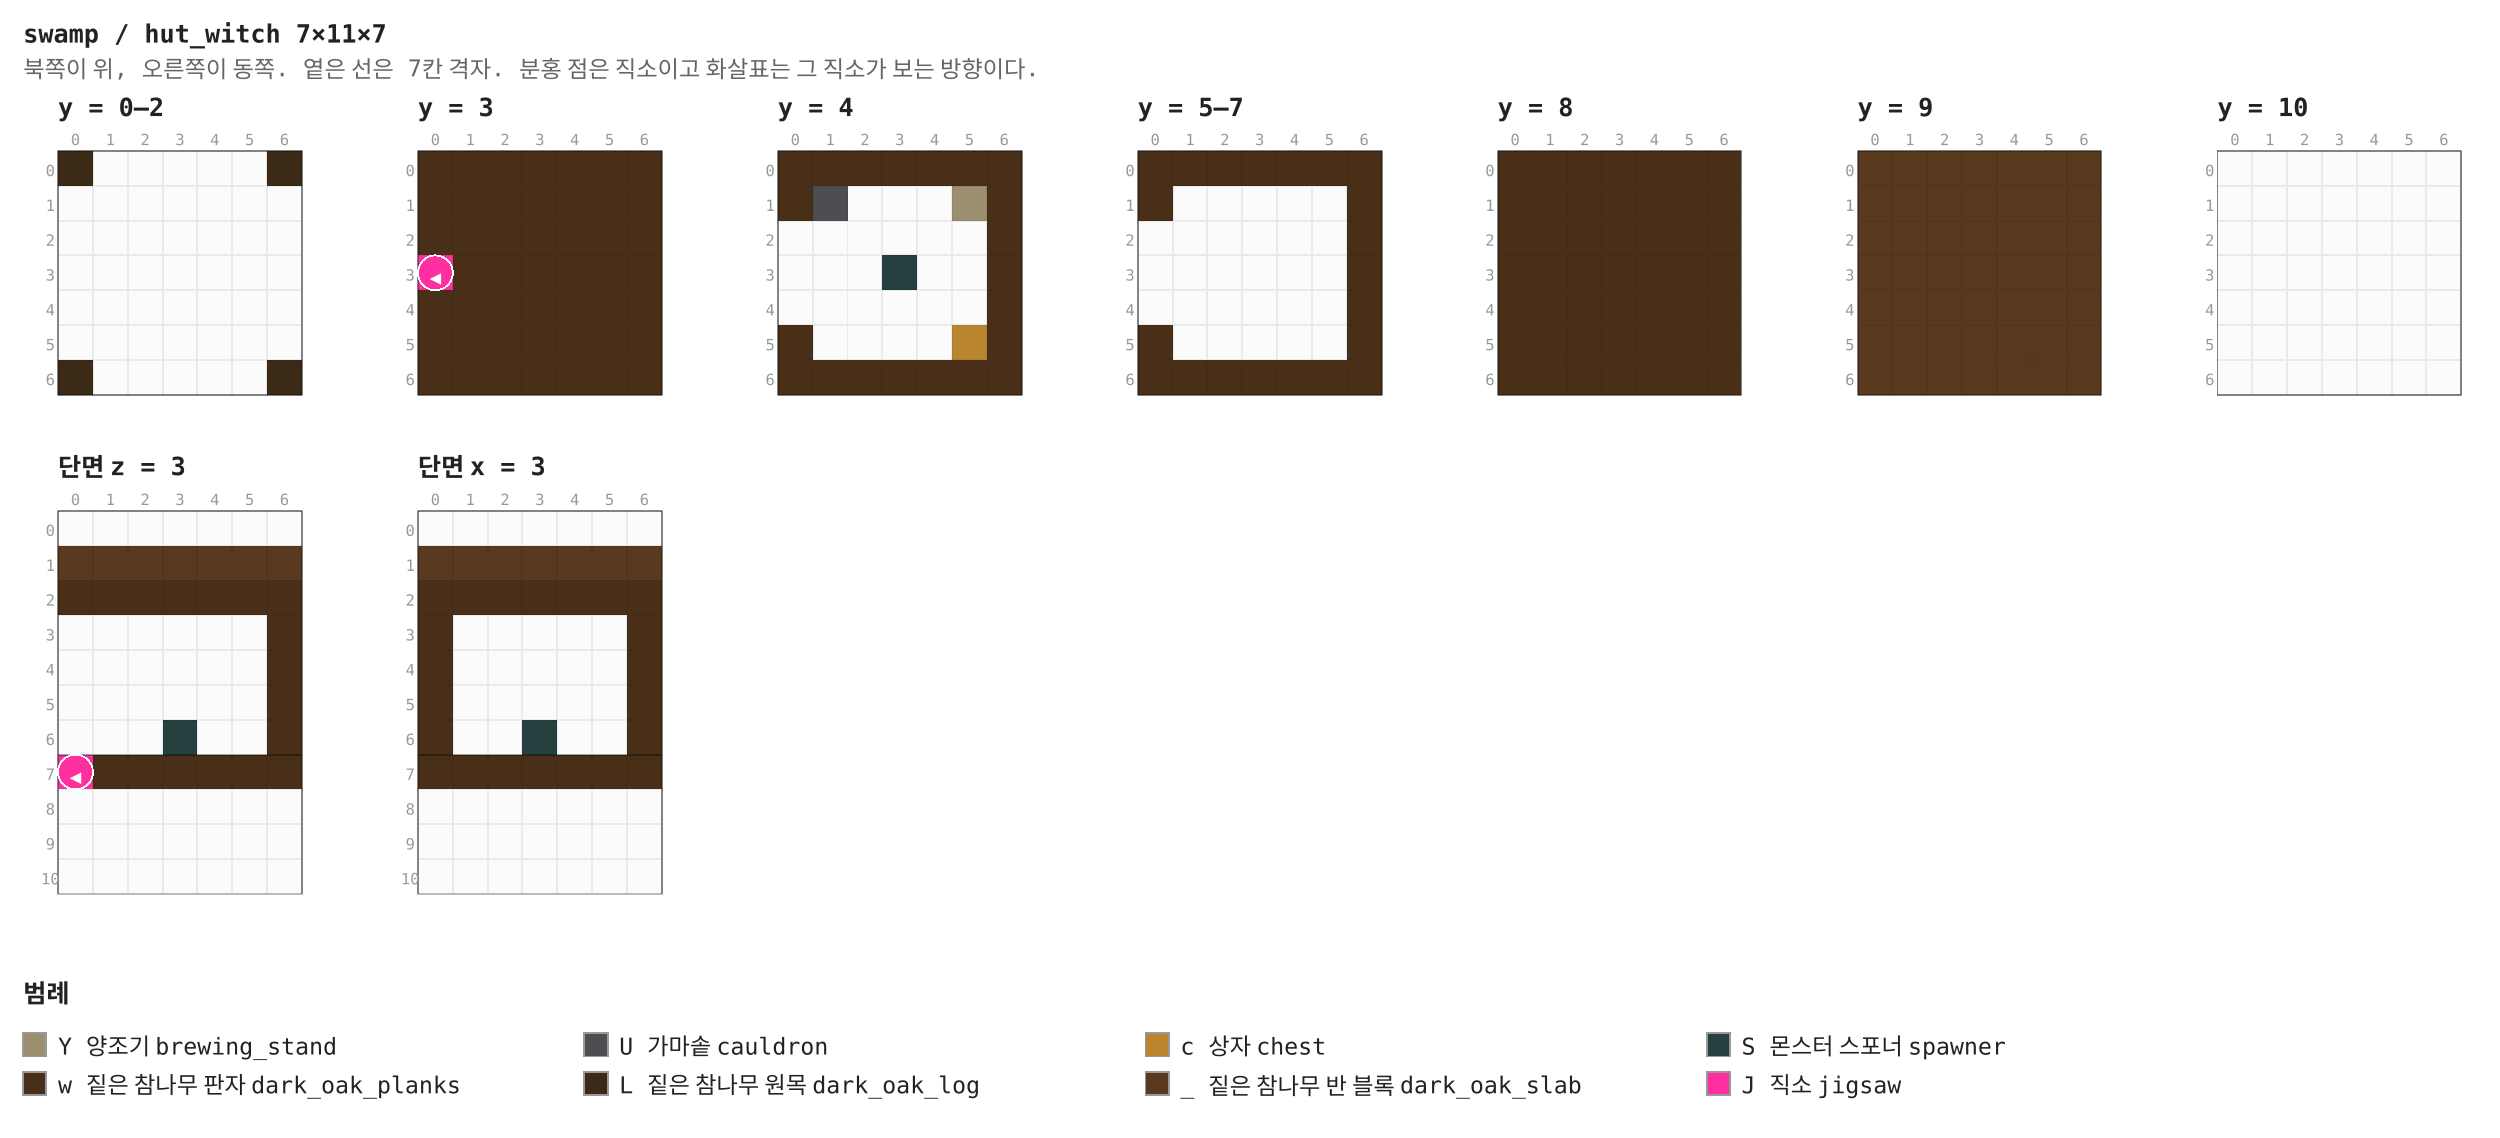
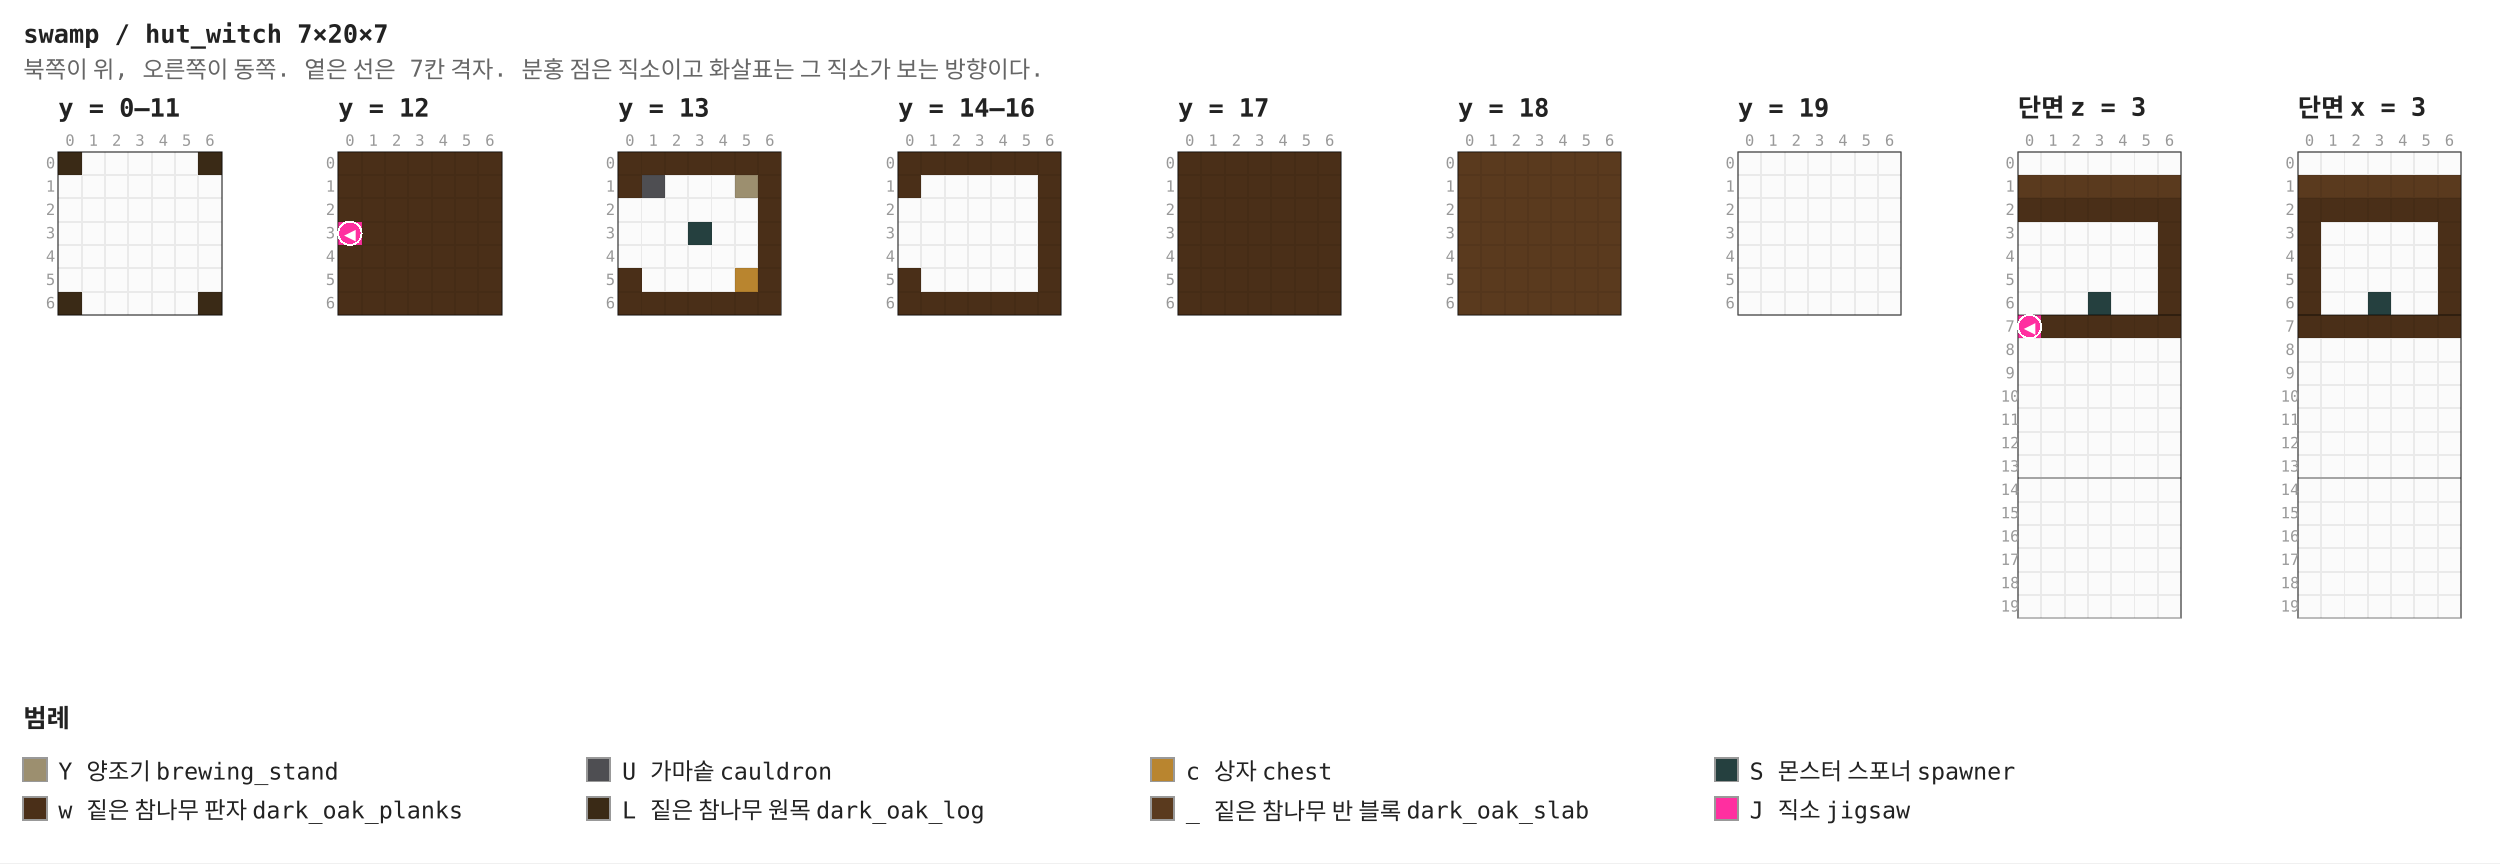
- <svg xmlns="http://www.w3.org/2000/svg" width="1292" height="588" viewBox="0 0 1292 588" shape-rendering="crispEdges" font-family="Consolas,'Malgun Gothic','Noto Sans KR',monospace">
+ <svg xmlns="http://www.w3.org/2000/svg" width="1286" height="444" viewBox="0 0 1286 444" shape-rendering="crispEdges" font-family="Consolas,'Malgun Gothic','Noto Sans KR',monospace">
  <style>text{fill:#222;shape-rendering:auto}.cap{font-size:13px;font-weight:bold}.leg{font-size:12px}.sub{font-size:12px;fill:#666}.tick{font-size:8px;fill:#999;text-anchor:middle}.arrow{font-size:10px;fill:#fff;text-anchor:middle}.fine{stroke:#000;stroke-opacity:.07;stroke-width:1;fill:none}.grid{stroke:#000;stroke-opacity:.30;stroke-width:1}</style>
  <rect width="100%" height="100%" fill="#fff" />
-   <text x="12" y="22" class="cap" font-size="16">swamp / hut_witch   7×11×7</text>
+   <text x="12" y="22" class="cap" font-size="16">swamp / hut_witch   7×20×7</text>
  <text x="12" y="40" class="sub">북쪽이 위, 오른쪽이 동쪽. 옅은 선은 7칸 격자. 분홍 점은 직소이고 화살표는 그 직소가 보는 방향이다.</text>
-   <text x="30" y="60" class="cap">y = 0–2</text>
-   <rect x="30" y="78" width="126" height="126" fill="#fbfbfb" stroke="#bbb" />
-   <path transform="translate(30,78) scale(18)" fill="#3a2a16" d="M0 0h1v1h-1zM6 0h1v1h-1zM0 6h1v1h-1zM6 6h1v1h-1z" />
-   <path class="fine" d="M48 78v126M66 78v126M84 78v126M102 78v126M120 78v126M138 78v126M30 96h126M30 114h126M30 132h126M30 150h126M30 168h126M30 186h126" />
-   <line x1="30" y1="78" x2="30" y2="204" class="grid" />
-   <line x1="156" y1="78" x2="156" y2="204" class="grid" />
-   <line x1="30" y1="78" x2="156" y2="78" class="grid" />
-   <line x1="30" y1="204" x2="156" y2="204" class="grid" />
-   <text x="39.0" y="75" class="tick">0</text>
-   <text x="57.0" y="75" class="tick">1</text>
-   <text x="75.0" y="75" class="tick">2</text>
-   <text x="93.0" y="75" class="tick">3</text>
-   <text x="111.0" y="75" class="tick">4</text>
-   <text x="129.0" y="75" class="tick">5</text>
-   <text x="147.0" y="75" class="tick">6</text>
-   <text x="26" y="91.0" class="tick" text-anchor="end">0</text>
-   <text x="26" y="109.0" class="tick" text-anchor="end">1</text>
-   <text x="26" y="127.0" class="tick" text-anchor="end">2</text>
-   <text x="26" y="145.0" class="tick" text-anchor="end">3</text>
-   <text x="26" y="163.0" class="tick" text-anchor="end">4</text>
-   <text x="26" y="181.0" class="tick" text-anchor="end">5</text>
-   <text x="26" y="199.0" class="tick" text-anchor="end">6</text>
-   <text x="216" y="60" class="cap">y = 3</text>
-   <rect x="216" y="78" width="126" height="126" fill="#fbfbfb" stroke="#bbb" />
-   <path transform="translate(216,78) scale(18)" fill="#4a2f18" d="M0 0h7v1h-7zM0 1h7v1h-7zM0 2h7v1h-7zM1 3h6v1h-6zM0 4h7v1h-7zM0 5h7v1h-7zM0 6h7v1h-7z" />
-   <path transform="translate(216,78) scale(18)" fill="#ff2fa0" d="M0 3h1v1h-1z" />
-   <path class="fine" d="M234 78v126M252 78v126M270 78v126M288 78v126M306 78v126M324 78v126M216 96h126M216 114h126M216 132h126M216 150h126M216 168h126M216 186h126" />
-   <line x1="216" y1="78" x2="216" y2="204" class="grid" />
-   <line x1="342" y1="78" x2="342" y2="204" class="grid" />
-   <line x1="216" y1="78" x2="342" y2="78" class="grid" />
-   <line x1="216" y1="204" x2="342" y2="204" class="grid" />
-   <text x="225.0" y="75" class="tick">0</text>
-   <text x="243.0" y="75" class="tick">1</text>
-   <text x="261.0" y="75" class="tick">2</text>
-   <text x="279.0" y="75" class="tick">3</text>
-   <text x="297.0" y="75" class="tick">4</text>
-   <text x="315.0" y="75" class="tick">5</text>
-   <text x="333.0" y="75" class="tick">6</text>
-   <text x="212" y="91.0" class="tick" text-anchor="end">0</text>
-   <text x="212" y="109.0" class="tick" text-anchor="end">1</text>
-   <text x="212" y="127.0" class="tick" text-anchor="end">2</text>
-   <text x="212" y="145.0" class="tick" text-anchor="end">3</text>
-   <text x="212" y="163.0" class="tick" text-anchor="end">4</text>
-   <text x="212" y="181.0" class="tick" text-anchor="end">5</text>
-   <text x="212" y="199.0" class="tick" text-anchor="end">6</text>
-   <circle cx="225.0" cy="141.0" r="9.0" fill="#ff2fa0" stroke="#fff" />
-   <text x="225.0" y="146.8" class="arrow" font-size="16.2">◀</text>
-   <text x="402" y="60" class="cap">y = 4</text>
-   <rect x="402" y="78" width="126" height="126" fill="#fbfbfb" stroke="#bbb" />
-   <path transform="translate(402,78) scale(18)" fill="#4a2f18" d="M0 0h7v1h-7zM0 1h1v1h-1zM6 1h1v1h-1zM6 2h1v1h-1zM6 3h1v1h-1zM6 4h1v1h-1zM0 5h1v1h-1zM6 5h1v1h-1zM0 6h7v1h-7z" />
-   <path transform="translate(402,78) scale(18)" fill="#4e4e52" d="M1 1h1v1h-1z" />
-   <path transform="translate(402,78) scale(18)" fill="#9c8f6f" d="M5 1h1v1h-1z" />
-   <path transform="translate(402,78) scale(18)" fill="#25403f" d="M3 3h1v1h-1z" />
-   <path transform="translate(402,78) scale(18)" fill="#b9852f" d="M5 5h1v1h-1z" />
-   <path class="fine" d="M420 78v126M438 78v126M456 78v126M474 78v126M492 78v126M510 78v126M402 96h126M402 114h126M402 132h126M402 150h126M402 168h126M402 186h126" />
-   <line x1="402" y1="78" x2="402" y2="204" class="grid" />
-   <line x1="528" y1="78" x2="528" y2="204" class="grid" />
-   <line x1="402" y1="78" x2="528" y2="78" class="grid" />
-   <line x1="402" y1="204" x2="528" y2="204" class="grid" />
-   <text x="411.0" y="75" class="tick">0</text>
-   <text x="429.0" y="75" class="tick">1</text>
-   <text x="447.0" y="75" class="tick">2</text>
-   <text x="465.0" y="75" class="tick">3</text>
-   <text x="483.0" y="75" class="tick">4</text>
-   <text x="501.0" y="75" class="tick">5</text>
-   <text x="519.0" y="75" class="tick">6</text>
-   <text x="398" y="91.0" class="tick" text-anchor="end">0</text>
-   <text x="398" y="109.0" class="tick" text-anchor="end">1</text>
-   <text x="398" y="127.0" class="tick" text-anchor="end">2</text>
-   <text x="398" y="145.0" class="tick" text-anchor="end">3</text>
-   <text x="398" y="163.0" class="tick" text-anchor="end">4</text>
-   <text x="398" y="181.0" class="tick" text-anchor="end">5</text>
-   <text x="398" y="199.0" class="tick" text-anchor="end">6</text>
-   <text x="588" y="60" class="cap">y = 5–7</text>
-   <rect x="588" y="78" width="126" height="126" fill="#fbfbfb" stroke="#bbb" />
-   <path transform="translate(588,78) scale(18)" fill="#4a2f18" d="M0 0h7v1h-7zM0 1h1v1h-1zM6 1h1v1h-1zM6 2h1v1h-1zM6 3h1v1h-1zM6 4h1v1h-1zM0 5h1v1h-1zM6 5h1v1h-1zM0 6h7v1h-7z" />
-   <path class="fine" d="M606 78v126M624 78v126M642 78v126M660 78v126M678 78v126M696 78v126M588 96h126M588 114h126M588 132h126M588 150h126M588 168h126M588 186h126" />
-   <line x1="588" y1="78" x2="588" y2="204" class="grid" />
-   <line x1="714" y1="78" x2="714" y2="204" class="grid" />
-   <line x1="588" y1="78" x2="714" y2="78" class="grid" />
-   <line x1="588" y1="204" x2="714" y2="204" class="grid" />
-   <text x="597.0" y="75" class="tick">0</text>
-   <text x="615.0" y="75" class="tick">1</text>
-   <text x="633.0" y="75" class="tick">2</text>
-   <text x="651.0" y="75" class="tick">3</text>
-   <text x="669.0" y="75" class="tick">4</text>
-   <text x="687.0" y="75" class="tick">5</text>
-   <text x="705.0" y="75" class="tick">6</text>
-   <text x="584" y="91.0" class="tick" text-anchor="end">0</text>
-   <text x="584" y="109.0" class="tick" text-anchor="end">1</text>
-   <text x="584" y="127.0" class="tick" text-anchor="end">2</text>
-   <text x="584" y="145.0" class="tick" text-anchor="end">3</text>
-   <text x="584" y="163.0" class="tick" text-anchor="end">4</text>
-   <text x="584" y="181.0" class="tick" text-anchor="end">5</text>
-   <text x="584" y="199.0" class="tick" text-anchor="end">6</text>
-   <text x="774" y="60" class="cap">y = 8</text>
-   <rect x="774" y="78" width="126" height="126" fill="#fbfbfb" stroke="#bbb" />
-   <path transform="translate(774,78) scale(18)" fill="#4a2f18" d="M0 0h7v1h-7zM0 1h7v1h-7zM0 2h7v1h-7zM0 3h7v1h-7zM0 4h7v1h-7zM0 5h7v1h-7zM0 6h7v1h-7z" />
-   <path class="fine" d="M792 78v126M810 78v126M828 78v126M846 78v126M864 78v126M882 78v126M774 96h126M774 114h126M774 132h126M774 150h126M774 168h126M774 186h126" />
-   <line x1="774" y1="78" x2="774" y2="204" class="grid" />
-   <line x1="900" y1="78" x2="900" y2="204" class="grid" />
-   <line x1="774" y1="78" x2="900" y2="78" class="grid" />
-   <line x1="774" y1="204" x2="900" y2="204" class="grid" />
-   <text x="783.0" y="75" class="tick">0</text>
-   <text x="801.0" y="75" class="tick">1</text>
-   <text x="819.0" y="75" class="tick">2</text>
-   <text x="837.0" y="75" class="tick">3</text>
-   <text x="855.0" y="75" class="tick">4</text>
-   <text x="873.0" y="75" class="tick">5</text>
-   <text x="891.0" y="75" class="tick">6</text>
-   <text x="770" y="91.0" class="tick" text-anchor="end">0</text>
-   <text x="770" y="109.0" class="tick" text-anchor="end">1</text>
-   <text x="770" y="127.0" class="tick" text-anchor="end">2</text>
-   <text x="770" y="145.0" class="tick" text-anchor="end">3</text>
-   <text x="770" y="163.0" class="tick" text-anchor="end">4</text>
-   <text x="770" y="181.0" class="tick" text-anchor="end">5</text>
-   <text x="770" y="199.0" class="tick" text-anchor="end">6</text>
-   <text x="960" y="60" class="cap">y = 9</text>
-   <rect x="960" y="78" width="126" height="126" fill="#fbfbfb" stroke="#bbb" />
-   <path transform="translate(960,78) scale(18)" fill="#5a3a1e" d="M0 0h7v1h-7zM0 1h7v1h-7zM0 2h7v1h-7zM0 3h7v1h-7zM0 4h7v1h-7zM0 5h7v1h-7zM0 6h7v1h-7z" />
-   <path class="fine" d="M978 78v126M996 78v126M1014 78v126M1032 78v126M1050 78v126M1068 78v126M960 96h126M960 114h126M960 132h126M960 150h126M960 168h126M960 186h126" />
-   <line x1="960" y1="78" x2="960" y2="204" class="grid" />
-   <line x1="1086" y1="78" x2="1086" y2="204" class="grid" />
-   <line x1="960" y1="78" x2="1086" y2="78" class="grid" />
-   <line x1="960" y1="204" x2="1086" y2="204" class="grid" />
-   <text x="969.0" y="75" class="tick">0</text>
-   <text x="987.0" y="75" class="tick">1</text>
-   <text x="1005.0" y="75" class="tick">2</text>
-   <text x="1023.0" y="75" class="tick">3</text>
-   <text x="1041.0" y="75" class="tick">4</text>
-   <text x="1059.0" y="75" class="tick">5</text>
-   <text x="1077.0" y="75" class="tick">6</text>
-   <text x="956" y="91.0" class="tick" text-anchor="end">0</text>
-   <text x="956" y="109.0" class="tick" text-anchor="end">1</text>
-   <text x="956" y="127.0" class="tick" text-anchor="end">2</text>
-   <text x="956" y="145.0" class="tick" text-anchor="end">3</text>
-   <text x="956" y="163.0" class="tick" text-anchor="end">4</text>
-   <text x="956" y="181.0" class="tick" text-anchor="end">5</text>
-   <text x="956" y="199.0" class="tick" text-anchor="end">6</text>
-   <text x="1146" y="60" class="cap">y = 10</text>
-   <rect x="1146" y="78" width="126" height="126" fill="#fbfbfb" stroke="#bbb" />
-   <path class="fine" d="M1164 78v126M1182 78v126M1200 78v126M1218 78v126M1236 78v126M1254 78v126M1146 96h126M1146 114h126M1146 132h126M1146 150h126M1146 168h126M1146 186h126" />
-   <line x1="1146" y1="78" x2="1146" y2="204" class="grid" />
-   <line x1="1272" y1="78" x2="1272" y2="204" class="grid" />
-   <line x1="1146" y1="78" x2="1272" y2="78" class="grid" />
-   <line x1="1146" y1="204" x2="1272" y2="204" class="grid" />
-   <text x="1155.0" y="75" class="tick">0</text>
-   <text x="1173.0" y="75" class="tick">1</text>
-   <text x="1191.0" y="75" class="tick">2</text>
-   <text x="1209.0" y="75" class="tick">3</text>
-   <text x="1227.0" y="75" class="tick">4</text>
-   <text x="1245.0" y="75" class="tick">5</text>
-   <text x="1263.0" y="75" class="tick">6</text>
-   <text x="1142" y="91.0" class="tick" text-anchor="end">0</text>
-   <text x="1142" y="109.0" class="tick" text-anchor="end">1</text>
-   <text x="1142" y="127.0" class="tick" text-anchor="end">2</text>
-   <text x="1142" y="145.0" class="tick" text-anchor="end">3</text>
-   <text x="1142" y="163.0" class="tick" text-anchor="end">4</text>
-   <text x="1142" y="181.0" class="tick" text-anchor="end">5</text>
-   <text x="1142" y="199.0" class="tick" text-anchor="end">6</text>
-   <text x="30" y="246" class="cap">단면 z = 3</text>
-   <rect x="30" y="264" width="126" height="198" fill="#fbfbfb" stroke="#bbb" />
-   <path transform="translate(30,264) scale(18)" fill="#5a3a1e" d="M0 1h7v1h-7z" />
-   <path transform="translate(30,264) scale(18)" fill="#4a2f18" d="M0 2h7v1h-7zM6 3h1v1h-1zM6 4h1v1h-1zM6 5h1v1h-1zM6 6h1v1h-1zM1 7h6v1h-6z" />
-   <path transform="translate(30,264) scale(18)" fill="#25403f" d="M3 6h1v1h-1z" />
-   <path transform="translate(30,264) scale(18)" fill="#ff2fa0" d="M0 7h1v1h-1z" />
-   <path class="fine" d="M48 264v198M66 264v198M84 264v198M102 264v198M120 264v198M138 264v198M30 282h126M30 300h126M30 318h126M30 336h126M30 354h126M30 372h126M30 390h126M30 408h126M30 426h126M30 444h126" />
-   <line x1="30" y1="264" x2="30" y2="462" class="grid" />
-   <line x1="156" y1="264" x2="156" y2="462" class="grid" />
-   <line x1="30" y1="264" x2="156" y2="264" class="grid" />
-   <line x1="30" y1="390" x2="156" y2="390" class="grid" />
-   <text x="39.0" y="261" class="tick">0</text>
-   <text x="57.0" y="261" class="tick">1</text>
-   <text x="75.0" y="261" class="tick">2</text>
-   <text x="93.0" y="261" class="tick">3</text>
-   <text x="111.0" y="261" class="tick">4</text>
-   <text x="129.0" y="261" class="tick">5</text>
-   <text x="147.0" y="261" class="tick">6</text>
-   <text x="26" y="277.0" class="tick" text-anchor="end">0</text>
-   <text x="26" y="295.0" class="tick" text-anchor="end">1</text>
-   <text x="26" y="313.0" class="tick" text-anchor="end">2</text>
-   <text x="26" y="331.0" class="tick" text-anchor="end">3</text>
-   <text x="26" y="349.0" class="tick" text-anchor="end">4</text>
-   <text x="26" y="367.0" class="tick" text-anchor="end">5</text>
-   <text x="26" y="385.0" class="tick" text-anchor="end">6</text>
-   <text x="26" y="403.0" class="tick" text-anchor="end">7</text>
-   <text x="26" y="421.0" class="tick" text-anchor="end">8</text>
-   <text x="26" y="439.0" class="tick" text-anchor="end">9</text>
-   <text x="26" y="457.0" class="tick" text-anchor="end">10</text>
-   <circle cx="39.0" cy="399.0" r="9.0" fill="#ff2fa0" stroke="#fff" />
-   <text x="39.0" y="404.8" class="arrow" font-size="16.2">◀</text>
-   <text x="216" y="246" class="cap">단면 x = 3</text>
-   <rect x="216" y="264" width="126" height="198" fill="#fbfbfb" stroke="#bbb" />
-   <path transform="translate(216,264) scale(18)" fill="#5a3a1e" d="M0 1h7v1h-7z" />
-   <path transform="translate(216,264) scale(18)" fill="#4a2f18" d="M0 2h7v1h-7zM0 3h1v1h-1zM6 3h1v1h-1zM0 4h1v1h-1zM6 4h1v1h-1zM0 5h1v1h-1zM6 5h1v1h-1zM0 6h1v1h-1zM6 6h1v1h-1zM0 7h7v1h-7z" />
-   <path transform="translate(216,264) scale(18)" fill="#25403f" d="M3 6h1v1h-1z" />
-   <path class="fine" d="M234 264v198M252 264v198M270 264v198M288 264v198M306 264v198M324 264v198M216 282h126M216 300h126M216 318h126M216 336h126M216 354h126M216 372h126M216 390h126M216 408h126M216 426h126M216 444h126" />
-   <line x1="216" y1="264" x2="216" y2="462" class="grid" />
-   <line x1="342" y1="264" x2="342" y2="462" class="grid" />
-   <line x1="216" y1="264" x2="342" y2="264" class="grid" />
-   <line x1="216" y1="390" x2="342" y2="390" class="grid" />
-   <text x="225.0" y="261" class="tick">0</text>
-   <text x="243.0" y="261" class="tick">1</text>
-   <text x="261.0" y="261" class="tick">2</text>
-   <text x="279.0" y="261" class="tick">3</text>
-   <text x="297.0" y="261" class="tick">4</text>
-   <text x="315.0" y="261" class="tick">5</text>
-   <text x="333.0" y="261" class="tick">6</text>
-   <text x="212" y="277.0" class="tick" text-anchor="end">0</text>
-   <text x="212" y="295.0" class="tick" text-anchor="end">1</text>
-   <text x="212" y="313.0" class="tick" text-anchor="end">2</text>
-   <text x="212" y="331.0" class="tick" text-anchor="end">3</text>
-   <text x="212" y="349.0" class="tick" text-anchor="end">4</text>
-   <text x="212" y="367.0" class="tick" text-anchor="end">5</text>
-   <text x="212" y="385.0" class="tick" text-anchor="end">6</text>
-   <text x="212" y="403.0" class="tick" text-anchor="end">7</text>
-   <text x="212" y="421.0" class="tick" text-anchor="end">8</text>
-   <text x="212" y="439.0" class="tick" text-anchor="end">9</text>
-   <text x="212" y="457.0" class="tick" text-anchor="end">10</text>
-   <text x="12" y="518" class="cap">범례</text>
-   <rect x="12" y="534" width="12" height="12" fill="#9c8f6f" stroke="#999" />
-   <text x="30" y="545" class="leg">Y  양조기  brewing_stand</text>
-   <rect x="302" y="534" width="12" height="12" fill="#4e4e52" stroke="#999" />
-   <text x="320" y="545" class="leg">U  가마솥  cauldron</text>
-   <rect x="592" y="534" width="12" height="12" fill="#b9852f" stroke="#999" />
-   <text x="610" y="545" class="leg">c  상자  chest</text>
-   <rect x="882" y="534" width="12" height="12" fill="#25403f" stroke="#999" />
-   <text x="900" y="545" class="leg">S  몬스터 스포너  spawner</text>
-   <rect x="12" y="554" width="12" height="12" fill="#4a2f18" stroke="#999" />
-   <text x="30" y="565" class="leg">w  짙은 참나무 판자  dark_oak_planks</text>
-   <rect x="302" y="554" width="12" height="12" fill="#3a2a16" stroke="#999" />
-   <text x="320" y="565" class="leg">L  짙은 참나무 원목  dark_oak_log</text>
-   <rect x="592" y="554" width="12" height="12" fill="#5a3a1e" stroke="#999" />
-   <text x="610" y="565" class="leg">_  짙은 참나무 반 블록  dark_oak_slab</text>
-   <rect x="882" y="554" width="12" height="12" fill="#ff2fa0" stroke="#999" />
-   <text x="900" y="565" class="leg">J  직소  jigsaw</text>
+   <text x="30" y="60" class="cap">y = 0–11</text>
+   <rect x="30" y="78" width="84" height="84" fill="#fbfbfb" stroke="#bbb" />
+   <path transform="translate(30,78) scale(12)" fill="#3a2a16" d="M0 0h1v1h-1zM6 0h1v1h-1zM0 6h1v1h-1zM6 6h1v1h-1z" />
+   <path class="fine" d="M42 78v84M54 78v84M66 78v84M78 78v84M90 78v84M102 78v84M30 90h84M30 102h84M30 114h84M30 126h84M30 138h84M30 150h84" />
+   <line x1="30" y1="78" x2="30" y2="162" class="grid" />
+   <line x1="114" y1="78" x2="114" y2="162" class="grid" />
+   <line x1="30" y1="78" x2="114" y2="78" class="grid" />
+   <line x1="30" y1="162" x2="114" y2="162" class="grid" />
+   <text x="36.0" y="75" class="tick">0</text>
+   <text x="48.0" y="75" class="tick">1</text>
+   <text x="60.0" y="75" class="tick">2</text>
+   <text x="72.0" y="75" class="tick">3</text>
+   <text x="84.0" y="75" class="tick">4</text>
+   <text x="96.0" y="75" class="tick">5</text>
+   <text x="108.0" y="75" class="tick">6</text>
+   <text x="26" y="86.6" class="tick" text-anchor="end">0</text>
+   <text x="26" y="98.6" class="tick" text-anchor="end">1</text>
+   <text x="26" y="110.6" class="tick" text-anchor="end">2</text>
+   <text x="26" y="122.6" class="tick" text-anchor="end">3</text>
+   <text x="26" y="134.6" class="tick" text-anchor="end">4</text>
+   <text x="26" y="146.6" class="tick" text-anchor="end">5</text>
+   <text x="26" y="158.6" class="tick" text-anchor="end">6</text>
+   <text x="174" y="60" class="cap">y = 12</text>
+   <rect x="174" y="78" width="84" height="84" fill="#fbfbfb" stroke="#bbb" />
+   <path transform="translate(174,78) scale(12)" fill="#4a2f18" d="M0 0h7v1h-7zM0 1h7v1h-7zM0 2h7v1h-7zM1 3h6v1h-6zM0 4h7v1h-7zM0 5h7v1h-7zM0 6h7v1h-7z" />
+   <path transform="translate(174,78) scale(12)" fill="#ff2fa0" d="M0 3h1v1h-1z" />
+   <path class="fine" d="M186 78v84M198 78v84M210 78v84M222 78v84M234 78v84M246 78v84M174 90h84M174 102h84M174 114h84M174 126h84M174 138h84M174 150h84" />
+   <line x1="174" y1="78" x2="174" y2="162" class="grid" />
+   <line x1="258" y1="78" x2="258" y2="162" class="grid" />
+   <line x1="174" y1="78" x2="258" y2="78" class="grid" />
+   <line x1="174" y1="162" x2="258" y2="162" class="grid" />
+   <text x="180.0" y="75" class="tick">0</text>
+   <text x="192.0" y="75" class="tick">1</text>
+   <text x="204.0" y="75" class="tick">2</text>
+   <text x="216.0" y="75" class="tick">3</text>
+   <text x="228.0" y="75" class="tick">4</text>
+   <text x="240.0" y="75" class="tick">5</text>
+   <text x="252.0" y="75" class="tick">6</text>
+   <text x="170" y="86.6" class="tick" text-anchor="end">0</text>
+   <text x="170" y="98.6" class="tick" text-anchor="end">1</text>
+   <text x="170" y="110.6" class="tick" text-anchor="end">2</text>
+   <text x="170" y="122.6" class="tick" text-anchor="end">3</text>
+   <text x="170" y="134.6" class="tick" text-anchor="end">4</text>
+   <text x="170" y="146.6" class="tick" text-anchor="end">5</text>
+   <text x="170" y="158.6" class="tick" text-anchor="end">6</text>
+   <circle cx="180.0" cy="120.0" r="6.0" fill="#ff2fa0" stroke="#fff" />
+   <text x="180.0" y="123.8" class="arrow" font-size="10.8">◀</text>
+   <text x="318" y="60" class="cap">y = 13</text>
+   <rect x="318" y="78" width="84" height="84" fill="#fbfbfb" stroke="#bbb" />
+   <path transform="translate(318,78) scale(12)" fill="#4a2f18" d="M0 0h7v1h-7zM0 1h1v1h-1zM6 1h1v1h-1zM6 2h1v1h-1zM6 3h1v1h-1zM6 4h1v1h-1zM0 5h1v1h-1zM6 5h1v1h-1zM0 6h7v1h-7z" />
+   <path transform="translate(318,78) scale(12)" fill="#4e4e52" d="M1 1h1v1h-1z" />
+   <path transform="translate(318,78) scale(12)" fill="#9c8f6f" d="M5 1h1v1h-1z" />
+   <path transform="translate(318,78) scale(12)" fill="#25403f" d="M3 3h1v1h-1z" />
+   <path transform="translate(318,78) scale(12)" fill="#b9852f" d="M5 5h1v1h-1z" />
+   <path class="fine" d="M330 78v84M342 78v84M354 78v84M366 78v84M378 78v84M390 78v84M318 90h84M318 102h84M318 114h84M318 126h84M318 138h84M318 150h84" />
+   <line x1="318" y1="78" x2="318" y2="162" class="grid" />
+   <line x1="402" y1="78" x2="402" y2="162" class="grid" />
+   <line x1="318" y1="78" x2="402" y2="78" class="grid" />
+   <line x1="318" y1="162" x2="402" y2="162" class="grid" />
+   <text x="324.0" y="75" class="tick">0</text>
+   <text x="336.0" y="75" class="tick">1</text>
+   <text x="348.0" y="75" class="tick">2</text>
+   <text x="360.0" y="75" class="tick">3</text>
+   <text x="372.0" y="75" class="tick">4</text>
+   <text x="384.0" y="75" class="tick">5</text>
+   <text x="396.0" y="75" class="tick">6</text>
+   <text x="314" y="86.6" class="tick" text-anchor="end">0</text>
+   <text x="314" y="98.6" class="tick" text-anchor="end">1</text>
+   <text x="314" y="110.6" class="tick" text-anchor="end">2</text>
+   <text x="314" y="122.6" class="tick" text-anchor="end">3</text>
+   <text x="314" y="134.6" class="tick" text-anchor="end">4</text>
+   <text x="314" y="146.6" class="tick" text-anchor="end">5</text>
+   <text x="314" y="158.6" class="tick" text-anchor="end">6</text>
+   <text x="462" y="60" class="cap">y = 14–16</text>
+   <rect x="462" y="78" width="84" height="84" fill="#fbfbfb" stroke="#bbb" />
+   <path transform="translate(462,78) scale(12)" fill="#4a2f18" d="M0 0h7v1h-7zM0 1h1v1h-1zM6 1h1v1h-1zM6 2h1v1h-1zM6 3h1v1h-1zM6 4h1v1h-1zM0 5h1v1h-1zM6 5h1v1h-1zM0 6h7v1h-7z" />
+   <path class="fine" d="M474 78v84M486 78v84M498 78v84M510 78v84M522 78v84M534 78v84M462 90h84M462 102h84M462 114h84M462 126h84M462 138h84M462 150h84" />
+   <line x1="462" y1="78" x2="462" y2="162" class="grid" />
+   <line x1="546" y1="78" x2="546" y2="162" class="grid" />
+   <line x1="462" y1="78" x2="546" y2="78" class="grid" />
+   <line x1="462" y1="162" x2="546" y2="162" class="grid" />
+   <text x="468.0" y="75" class="tick">0</text>
+   <text x="480.0" y="75" class="tick">1</text>
+   <text x="492.0" y="75" class="tick">2</text>
+   <text x="504.0" y="75" class="tick">3</text>
+   <text x="516.0" y="75" class="tick">4</text>
+   <text x="528.0" y="75" class="tick">5</text>
+   <text x="540.0" y="75" class="tick">6</text>
+   <text x="458" y="86.6" class="tick" text-anchor="end">0</text>
+   <text x="458" y="98.6" class="tick" text-anchor="end">1</text>
+   <text x="458" y="110.6" class="tick" text-anchor="end">2</text>
+   <text x="458" y="122.6" class="tick" text-anchor="end">3</text>
+   <text x="458" y="134.6" class="tick" text-anchor="end">4</text>
+   <text x="458" y="146.6" class="tick" text-anchor="end">5</text>
+   <text x="458" y="158.6" class="tick" text-anchor="end">6</text>
+   <text x="606" y="60" class="cap">y = 17</text>
+   <rect x="606" y="78" width="84" height="84" fill="#fbfbfb" stroke="#bbb" />
+   <path transform="translate(606,78) scale(12)" fill="#4a2f18" d="M0 0h7v1h-7zM0 1h7v1h-7zM0 2h7v1h-7zM0 3h7v1h-7zM0 4h7v1h-7zM0 5h7v1h-7zM0 6h7v1h-7z" />
+   <path class="fine" d="M618 78v84M630 78v84M642 78v84M654 78v84M666 78v84M678 78v84M606 90h84M606 102h84M606 114h84M606 126h84M606 138h84M606 150h84" />
+   <line x1="606" y1="78" x2="606" y2="162" class="grid" />
+   <line x1="690" y1="78" x2="690" y2="162" class="grid" />
+   <line x1="606" y1="78" x2="690" y2="78" class="grid" />
+   <line x1="606" y1="162" x2="690" y2="162" class="grid" />
+   <text x="612.0" y="75" class="tick">0</text>
+   <text x="624.0" y="75" class="tick">1</text>
+   <text x="636.0" y="75" class="tick">2</text>
+   <text x="648.0" y="75" class="tick">3</text>
+   <text x="660.0" y="75" class="tick">4</text>
+   <text x="672.0" y="75" class="tick">5</text>
+   <text x="684.0" y="75" class="tick">6</text>
+   <text x="602" y="86.6" class="tick" text-anchor="end">0</text>
+   <text x="602" y="98.6" class="tick" text-anchor="end">1</text>
+   <text x="602" y="110.6" class="tick" text-anchor="end">2</text>
+   <text x="602" y="122.6" class="tick" text-anchor="end">3</text>
+   <text x="602" y="134.6" class="tick" text-anchor="end">4</text>
+   <text x="602" y="146.6" class="tick" text-anchor="end">5</text>
+   <text x="602" y="158.6" class="tick" text-anchor="end">6</text>
+   <text x="750" y="60" class="cap">y = 18</text>
+   <rect x="750" y="78" width="84" height="84" fill="#fbfbfb" stroke="#bbb" />
+   <path transform="translate(750,78) scale(12)" fill="#5a3a1e" d="M0 0h7v1h-7zM0 1h7v1h-7zM0 2h7v1h-7zM0 3h7v1h-7zM0 4h7v1h-7zM0 5h7v1h-7zM0 6h7v1h-7z" />
+   <path class="fine" d="M762 78v84M774 78v84M786 78v84M798 78v84M810 78v84M822 78v84M750 90h84M750 102h84M750 114h84M750 126h84M750 138h84M750 150h84" />
+   <line x1="750" y1="78" x2="750" y2="162" class="grid" />
+   <line x1="834" y1="78" x2="834" y2="162" class="grid" />
+   <line x1="750" y1="78" x2="834" y2="78" class="grid" />
+   <line x1="750" y1="162" x2="834" y2="162" class="grid" />
+   <text x="756.0" y="75" class="tick">0</text>
+   <text x="768.0" y="75" class="tick">1</text>
+   <text x="780.0" y="75" class="tick">2</text>
+   <text x="792.0" y="75" class="tick">3</text>
+   <text x="804.0" y="75" class="tick">4</text>
+   <text x="816.0" y="75" class="tick">5</text>
+   <text x="828.0" y="75" class="tick">6</text>
+   <text x="746" y="86.6" class="tick" text-anchor="end">0</text>
+   <text x="746" y="98.6" class="tick" text-anchor="end">1</text>
+   <text x="746" y="110.6" class="tick" text-anchor="end">2</text>
+   <text x="746" y="122.6" class="tick" text-anchor="end">3</text>
+   <text x="746" y="134.6" class="tick" text-anchor="end">4</text>
+   <text x="746" y="146.6" class="tick" text-anchor="end">5</text>
+   <text x="746" y="158.6" class="tick" text-anchor="end">6</text>
+   <text x="894" y="60" class="cap">y = 19</text>
+   <rect x="894" y="78" width="84" height="84" fill="#fbfbfb" stroke="#bbb" />
+   <path class="fine" d="M906 78v84M918 78v84M930 78v84M942 78v84M954 78v84M966 78v84M894 90h84M894 102h84M894 114h84M894 126h84M894 138h84M894 150h84" />
+   <line x1="894" y1="78" x2="894" y2="162" class="grid" />
+   <line x1="978" y1="78" x2="978" y2="162" class="grid" />
+   <line x1="894" y1="78" x2="978" y2="78" class="grid" />
+   <line x1="894" y1="162" x2="978" y2="162" class="grid" />
+   <text x="900.0" y="75" class="tick">0</text>
+   <text x="912.0" y="75" class="tick">1</text>
+   <text x="924.0" y="75" class="tick">2</text>
+   <text x="936.0" y="75" class="tick">3</text>
+   <text x="948.0" y="75" class="tick">4</text>
+   <text x="960.0" y="75" class="tick">5</text>
+   <text x="972.0" y="75" class="tick">6</text>
+   <text x="890" y="86.6" class="tick" text-anchor="end">0</text>
+   <text x="890" y="98.6" class="tick" text-anchor="end">1</text>
+   <text x="890" y="110.6" class="tick" text-anchor="end">2</text>
+   <text x="890" y="122.6" class="tick" text-anchor="end">3</text>
+   <text x="890" y="134.6" class="tick" text-anchor="end">4</text>
+   <text x="890" y="146.6" class="tick" text-anchor="end">5</text>
+   <text x="890" y="158.6" class="tick" text-anchor="end">6</text>
+   <text x="1038" y="60" class="cap">단면 z = 3</text>
+   <rect x="1038" y="78" width="84" height="240" fill="#fbfbfb" stroke="#bbb" />
+   <path transform="translate(1038,78) scale(12)" fill="#5a3a1e" d="M0 1h7v1h-7z" />
+   <path transform="translate(1038,78) scale(12)" fill="#4a2f18" d="M0 2h7v1h-7zM6 3h1v1h-1zM6 4h1v1h-1zM6 5h1v1h-1zM6 6h1v1h-1zM1 7h6v1h-6z" />
+   <path transform="translate(1038,78) scale(12)" fill="#25403f" d="M3 6h1v1h-1z" />
+   <path transform="translate(1038,78) scale(12)" fill="#ff2fa0" d="M0 7h1v1h-1z" />
+   <path class="fine" d="M1050 78v240M1062 78v240M1074 78v240M1086 78v240M1098 78v240M1110 78v240M1038 90h84M1038 102h84M1038 114h84M1038 126h84M1038 138h84M1038 150h84M1038 162h84M1038 174h84M1038 186h84M1038 198h84M1038 210h84M1038 222h84M1038 234h84M1038 246h84M1038 258h84M1038 270h84M1038 282h84M1038 294h84M1038 306h84" />
+   <line x1="1038" y1="78" x2="1038" y2="318" class="grid" />
+   <line x1="1122" y1="78" x2="1122" y2="318" class="grid" />
+   <line x1="1038" y1="78" x2="1122" y2="78" class="grid" />
+   <line x1="1038" y1="162" x2="1122" y2="162" class="grid" />
+   <line x1="1038" y1="246" x2="1122" y2="246" class="grid" />
+   <text x="1044.0" y="75" class="tick">0</text>
+   <text x="1056.0" y="75" class="tick">1</text>
+   <text x="1068.0" y="75" class="tick">2</text>
+   <text x="1080.0" y="75" class="tick">3</text>
+   <text x="1092.0" y="75" class="tick">4</text>
+   <text x="1104.0" y="75" class="tick">5</text>
+   <text x="1116.0" y="75" class="tick">6</text>
+   <text x="1034" y="86.6" class="tick" text-anchor="end">0</text>
+   <text x="1034" y="98.6" class="tick" text-anchor="end">1</text>
+   <text x="1034" y="110.6" class="tick" text-anchor="end">2</text>
+   <text x="1034" y="122.6" class="tick" text-anchor="end">3</text>
+   <text x="1034" y="134.6" class="tick" text-anchor="end">4</text>
+   <text x="1034" y="146.6" class="tick" text-anchor="end">5</text>
+   <text x="1034" y="158.6" class="tick" text-anchor="end">6</text>
+   <text x="1034" y="170.6" class="tick" text-anchor="end">7</text>
+   <text x="1034" y="182.6" class="tick" text-anchor="end">8</text>
+   <text x="1034" y="194.6" class="tick" text-anchor="end">9</text>
+   <text x="1034" y="206.6" class="tick" text-anchor="end">10</text>
+   <text x="1034" y="218.6" class="tick" text-anchor="end">11</text>
+   <text x="1034" y="230.6" class="tick" text-anchor="end">12</text>
+   <text x="1034" y="242.6" class="tick" text-anchor="end">13</text>
+   <text x="1034" y="254.6" class="tick" text-anchor="end">14</text>
+   <text x="1034" y="266.6" class="tick" text-anchor="end">15</text>
+   <text x="1034" y="278.6" class="tick" text-anchor="end">16</text>
+   <text x="1034" y="290.6" class="tick" text-anchor="end">17</text>
+   <text x="1034" y="302.6" class="tick" text-anchor="end">18</text>
+   <text x="1034" y="314.6" class="tick" text-anchor="end">19</text>
+   <circle cx="1044.0" cy="168.0" r="6.0" fill="#ff2fa0" stroke="#fff" />
+   <text x="1044.0" y="171.8" class="arrow" font-size="10.8">◀</text>
+   <text x="1182" y="60" class="cap">단면 x = 3</text>
+   <rect x="1182" y="78" width="84" height="240" fill="#fbfbfb" stroke="#bbb" />
+   <path transform="translate(1182,78) scale(12)" fill="#5a3a1e" d="M0 1h7v1h-7z" />
+   <path transform="translate(1182,78) scale(12)" fill="#4a2f18" d="M0 2h7v1h-7zM0 3h1v1h-1zM6 3h1v1h-1zM0 4h1v1h-1zM6 4h1v1h-1zM0 5h1v1h-1zM6 5h1v1h-1zM0 6h1v1h-1zM6 6h1v1h-1zM0 7h7v1h-7z" />
+   <path transform="translate(1182,78) scale(12)" fill="#25403f" d="M3 6h1v1h-1z" />
+   <path class="fine" d="M1194 78v240M1206 78v240M1218 78v240M1230 78v240M1242 78v240M1254 78v240M1182 90h84M1182 102h84M1182 114h84M1182 126h84M1182 138h84M1182 150h84M1182 162h84M1182 174h84M1182 186h84M1182 198h84M1182 210h84M1182 222h84M1182 234h84M1182 246h84M1182 258h84M1182 270h84M1182 282h84M1182 294h84M1182 306h84" />
+   <line x1="1182" y1="78" x2="1182" y2="318" class="grid" />
+   <line x1="1266" y1="78" x2="1266" y2="318" class="grid" />
+   <line x1="1182" y1="78" x2="1266" y2="78" class="grid" />
+   <line x1="1182" y1="162" x2="1266" y2="162" class="grid" />
+   <line x1="1182" y1="246" x2="1266" y2="246" class="grid" />
+   <text x="1188.0" y="75" class="tick">0</text>
+   <text x="1200.0" y="75" class="tick">1</text>
+   <text x="1212.0" y="75" class="tick">2</text>
+   <text x="1224.0" y="75" class="tick">3</text>
+   <text x="1236.0" y="75" class="tick">4</text>
+   <text x="1248.0" y="75" class="tick">5</text>
+   <text x="1260.0" y="75" class="tick">6</text>
+   <text x="1178" y="86.6" class="tick" text-anchor="end">0</text>
+   <text x="1178" y="98.6" class="tick" text-anchor="end">1</text>
+   <text x="1178" y="110.6" class="tick" text-anchor="end">2</text>
+   <text x="1178" y="122.6" class="tick" text-anchor="end">3</text>
+   <text x="1178" y="134.6" class="tick" text-anchor="end">4</text>
+   <text x="1178" y="146.6" class="tick" text-anchor="end">5</text>
+   <text x="1178" y="158.6" class="tick" text-anchor="end">6</text>
+   <text x="1178" y="170.6" class="tick" text-anchor="end">7</text>
+   <text x="1178" y="182.6" class="tick" text-anchor="end">8</text>
+   <text x="1178" y="194.6" class="tick" text-anchor="end">9</text>
+   <text x="1178" y="206.6" class="tick" text-anchor="end">10</text>
+   <text x="1178" y="218.6" class="tick" text-anchor="end">11</text>
+   <text x="1178" y="230.6" class="tick" text-anchor="end">12</text>
+   <text x="1178" y="242.6" class="tick" text-anchor="end">13</text>
+   <text x="1178" y="254.6" class="tick" text-anchor="end">14</text>
+   <text x="1178" y="266.6" class="tick" text-anchor="end">15</text>
+   <text x="1178" y="278.6" class="tick" text-anchor="end">16</text>
+   <text x="1178" y="290.6" class="tick" text-anchor="end">17</text>
+   <text x="1178" y="302.6" class="tick" text-anchor="end">18</text>
+   <text x="1178" y="314.6" class="tick" text-anchor="end">19</text>
+   <text x="12" y="374" class="cap">범례</text>
+   <rect x="12" y="390" width="12" height="12" fill="#9c8f6f" stroke="#999" />
+   <text x="30" y="401" class="leg">Y  양조기  brewing_stand</text>
+   <rect x="302" y="390" width="12" height="12" fill="#4e4e52" stroke="#999" />
+   <text x="320" y="401" class="leg">U  가마솥  cauldron</text>
+   <rect x="592" y="390" width="12" height="12" fill="#b9852f" stroke="#999" />
+   <text x="610" y="401" class="leg">c  상자  chest</text>
+   <rect x="882" y="390" width="12" height="12" fill="#25403f" stroke="#999" />
+   <text x="900" y="401" class="leg">S  몬스터 스포너  spawner</text>
+   <rect x="12" y="410" width="12" height="12" fill="#4a2f18" stroke="#999" />
+   <text x="30" y="421" class="leg">w  짙은 참나무 판자  dark_oak_planks</text>
+   <rect x="302" y="410" width="12" height="12" fill="#3a2a16" stroke="#999" />
+   <text x="320" y="421" class="leg">L  짙은 참나무 원목  dark_oak_log</text>
+   <rect x="592" y="410" width="12" height="12" fill="#5a3a1e" stroke="#999" />
+   <text x="610" y="421" class="leg">_  짙은 참나무 반 블록  dark_oak_slab</text>
+   <rect x="882" y="410" width="12" height="12" fill="#ff2fa0" stroke="#999" />
+   <text x="900" y="421" class="leg">J  직소  jigsaw</text>
</svg>
